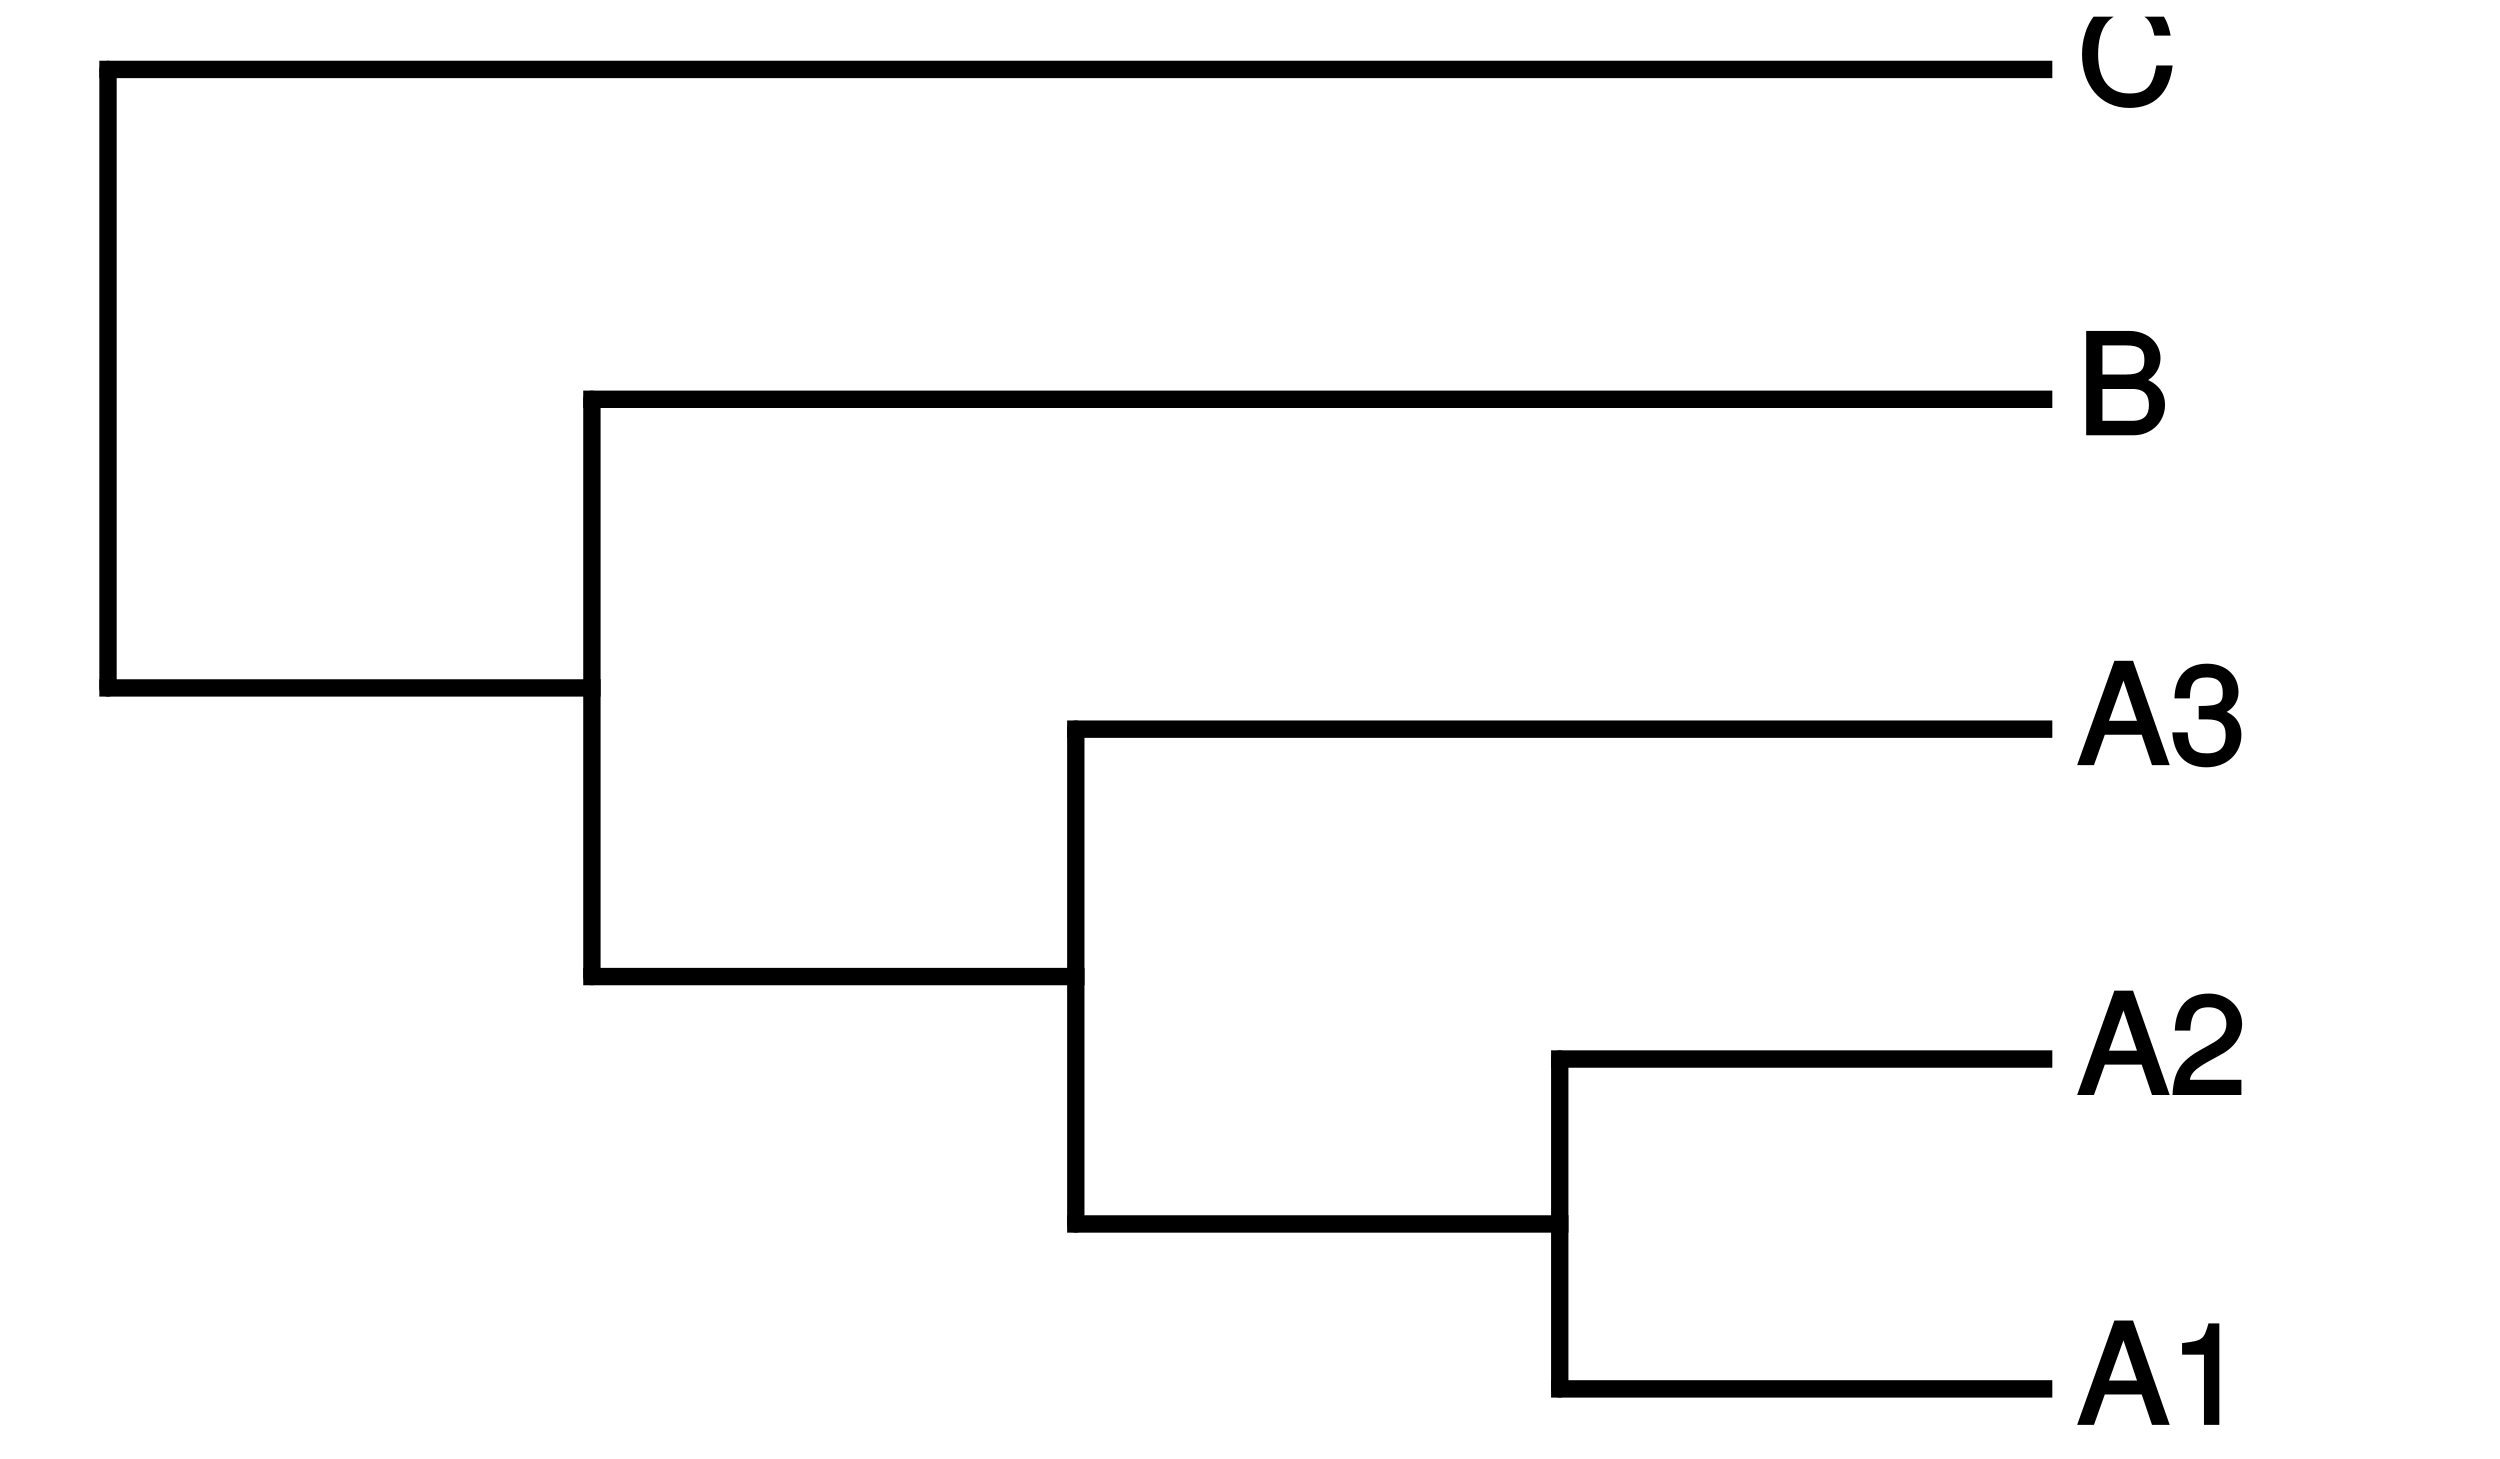
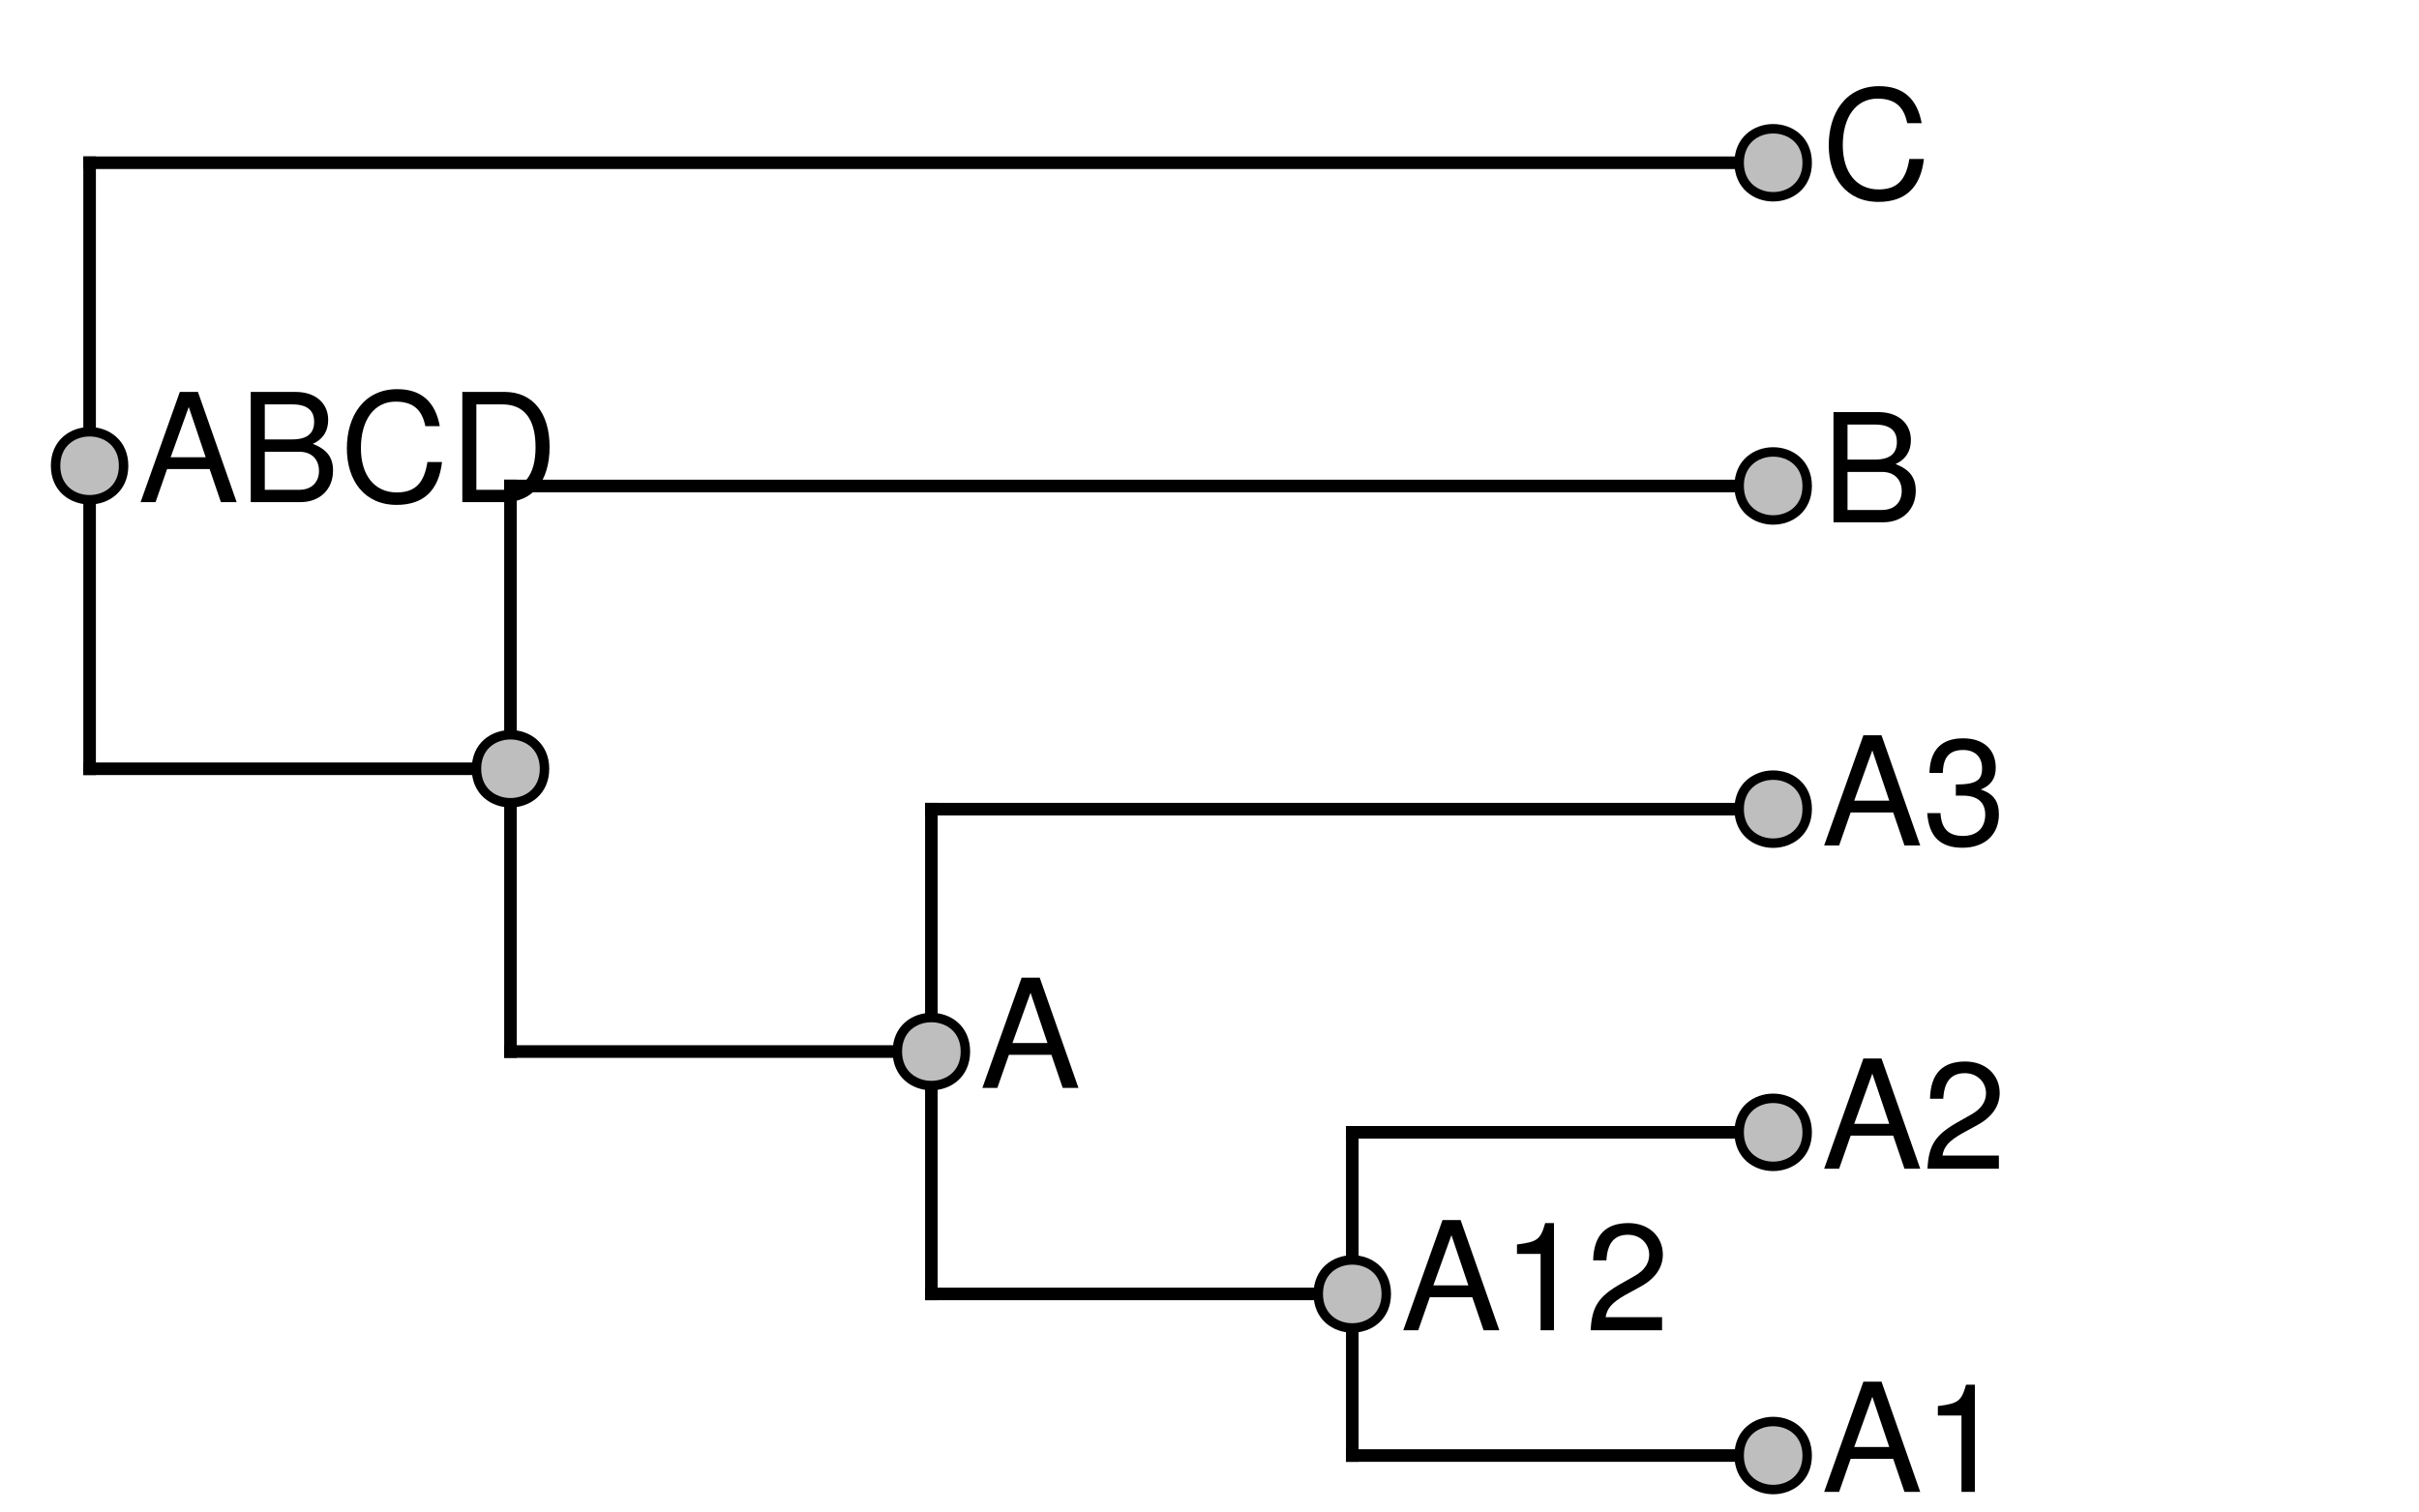
- <svg xmlns="http://www.w3.org/2000/svg" xmlns:xlink="http://www.w3.org/1999/xlink" width="216pt" height="126pt" viewBox="0 0 216 126" version="1.1">
+ <svg xmlns="http://www.w3.org/2000/svg" xmlns:xlink="http://www.w3.org/1999/xlink" width="288pt" height="180pt" viewBox="0 0 288 180" version="1.1">
  <defs>
    <g>
      <symbol overflow="visible" id="glyph0-0">
        <path style="stroke:none;" d="" />
      </symbol>
      <symbol overflow="visible" id="glyph0-1">
-         <path style="stroke:none;" d="M 7.969 -0.125 L 4.844 -9.016 L 3.234 -9.016 L 0.016 0 L 1.469 0 L 2.406 -2.625 L 5.594 -2.625 L 6.484 0 L 8.016 0 Z M 5.375 -3.828 L 2.766 -3.828 L 4.156 -7.688 L 3.891 -7.688 L 5.188 -3.828 Z M 5.375 -3.828 " />
+         <path style="stroke:none;" d="M 11.75 0 L 7.141 -13.125 L 4.984 -13.125 L 0.312 0 L 2.094 0 L 3.469 -3.938 L 8.531 -3.938 L 9.875 0 Z M 8.062 -5.344 L 3.891 -5.344 L 6.047 -11.328 Z M 8.062 -5.344 " />
      </symbol>
      <symbol overflow="visible" id="glyph0-2">
-         <path style="stroke:none;" d="M 4.297 -0.125 L 4.297 -8.766 L 3.359 -8.766 C 2.953 -7.328 2.859 -7.281 1.078 -7.062 L 1.078 -6.062 L 2.969 -6.062 L 2.969 0 L 4.297 0 Z M 4.297 -0.125 " />
+         <path style="stroke:none;" d="M 6.25 0 L 6.25 -12.766 L 5.203 -12.766 C 4.641 -10.797 4.281 -10.531 1.844 -10.219 L 1.844 -9.094 L 4.656 -9.094 L 4.656 0 Z M 6.25 0 " />
      </symbol>
      <symbol overflow="visible" id="glyph0-3">
-         <path style="stroke:none;" d="M 6.266 -6.141 C 6.266 -7.578 5.016 -8.766 3.406 -8.766 C 1.672 -8.766 0.516 -7.75 0.453 -5.562 L 1.781 -5.562 C 1.875 -7.109 2.328 -7.578 3.375 -7.578 C 4.328 -7.578 4.906 -7.031 4.906 -6.125 C 4.906 -5.453 4.547 -4.969 3.797 -4.531 L 2.688 -3.906 C 0.906 -2.906 0.359 -2 0.25 0 L 6.203 0 L 6.203 -1.312 L 1.75 -1.312 C 1.844 -1.875 2.188 -2.219 3.234 -2.828 L 4.422 -3.484 C 5.609 -4.109 6.266 -5.094 6.266 -6.141 Z M 6.266 -6.141 " />
+         <path style="stroke:none;" d="M 9.203 -9.016 C 9.203 -11.172 7.531 -12.766 5.109 -12.766 C 2.5 -12.766 0.984 -11.438 0.906 -8.328 L 2.484 -8.328 C 2.609 -10.469 3.484 -11.375 5.062 -11.375 C 6.5 -11.375 7.578 -10.344 7.578 -8.984 C 7.578 -7.969 6.984 -7.109 5.844 -6.469 L 4.188 -5.531 C 1.531 -4.016 0.75 -2.812 0.609 0 L 9.109 0 L 9.109 -1.562 L 2.391 -1.562 C 2.562 -2.609 3.125 -3.281 4.703 -4.188 L 6.5 -5.172 C 8.281 -6.125 9.203 -7.453 9.203 -9.016 Z M 9.203 -9.016 " />
      </symbol>
      <symbol overflow="visible" id="glyph0-4">
-         <path style="stroke:none;" d="M 6.203 -2.609 C 6.203 -3.641 5.656 -4.375 4.625 -4.719 L 4.625 -4.453 C 5.422 -4.766 5.953 -5.453 5.953 -6.297 C 5.953 -7.766 4.844 -8.766 3.234 -8.766 C 1.516 -8.766 0.453 -7.703 0.422 -5.766 L 1.75 -5.766 C 1.781 -7.156 2.156 -7.578 3.234 -7.578 C 4.172 -7.578 4.594 -7.156 4.594 -6.266 C 4.594 -5.359 4.344 -5.109 2.516 -5.109 L 2.516 -3.953 L 3.234 -3.953 C 4.391 -3.953 4.844 -3.547 4.844 -2.594 C 4.844 -1.531 4.328 -1.016 3.234 -1.016 C 2.078 -1.016 1.641 -1.469 1.562 -2.828 L 0.234 -2.828 C 0.375 -0.797 1.453 0.188 3.188 0.188 C 4.938 0.188 6.203 -1 6.203 -2.609 Z M 6.203 -2.609 " />
+         <path style="stroke:none;" d="M 9.109 -3.703 C 9.109 -5.25 8.484 -6.156 6.953 -6.672 C 8.141 -7.141 8.734 -7.969 8.734 -9.25 C 8.734 -11.453 7.266 -12.766 4.844 -12.766 C 2.266 -12.766 0.906 -11.359 0.844 -8.641 L 2.438 -8.641 C 2.469 -10.531 3.234 -11.375 4.859 -11.375 C 6.266 -11.375 7.109 -10.547 7.109 -9.203 C 7.109 -7.828 6.516 -7.266 3.984 -7.266 L 3.984 -5.938 L 4.844 -5.938 C 6.594 -5.938 7.484 -5.109 7.484 -3.688 C 7.484 -2.094 6.5 -1.141 4.844 -1.141 C 3.109 -1.141 2.266 -2 2.156 -3.859 L 0.578 -3.859 C 0.781 -1.016 2.172 0.266 4.781 0.266 C 7.422 0.266 9.109 -1.297 9.109 -3.703 Z M 9.109 -3.703 " />
      </symbol>
      <symbol overflow="visible" id="glyph0-5">
-         <path style="stroke:none;" d="M 7.609 -2.625 C 7.609 -3.688 7 -4.453 5.875 -4.891 L 5.875 -4.625 C 6.672 -4.984 7.219 -5.766 7.219 -6.656 C 7.219 -7.938 6.156 -9.016 4.5 -9.016 L 0.797 -9.016 L 0.797 0 L 4.891 0 C 6.469 0 7.609 -1.188 7.609 -2.625 Z M 5.828 -6.5 C 5.828 -5.609 5.453 -5.25 4.219 -5.25 L 2.203 -5.25 L 2.203 -7.766 L 4.219 -7.766 C 5.453 -7.766 5.828 -7.391 5.828 -6.5 Z M 6.219 -2.609 C 6.219 -1.781 5.844 -1.25 4.781 -1.25 L 2.203 -1.25 L 2.203 -4 L 4.781 -4 C 5.844 -4 6.219 -3.469 6.219 -2.609 Z M 6.219 -2.609 " />
+         <path style="stroke:none;" d="M 11.219 -3.75 C 11.219 -5.328 10.5 -6.281 8.812 -6.938 C 10.016 -7.484 10.641 -8.453 10.641 -9.797 C 10.641 -11.703 9.234 -13.125 6.75 -13.125 L 1.422 -13.125 L 1.422 0 L 7.344 0 C 9.703 0 11.219 -1.578 11.219 -3.75 Z M 8.969 -9.562 C 8.969 -8.219 8.188 -7.469 6.344 -7.469 L 3.094 -7.469 L 3.094 -11.641 L 6.344 -11.641 C 8.188 -11.641 8.969 -10.891 8.969 -9.562 Z M 9.547 -3.719 C 9.547 -2.469 8.766 -1.469 7.188 -1.469 L 3.094 -1.469 L 3.094 -6 L 7.188 -6 C 8.766 -6 9.547 -5 9.547 -3.719 Z M 9.547 -3.719 " />
      </symbol>
      <symbol overflow="visible" id="glyph0-6">
-         <path style="stroke:none;" d="M 8.125 -3.453 L 6.859 -3.453 C 6.562 -1.672 6.016 -1.031 4.531 -1.031 C 2.797 -1.031 1.828 -2.234 1.828 -4.422 C 1.828 -6.656 2.75 -7.984 4.438 -7.984 C 5.812 -7.984 6.391 -7.5 6.688 -6.031 L 8.094 -6.031 C 7.734 -8.094 6.484 -9.234 4.578 -9.234 C 1.922 -9.234 0.438 -6.953 0.438 -4.406 C 0.438 -1.844 1.953 0.219 4.531 0.219 C 6.656 0.219 7.984 -1.047 8.266 -3.453 Z M 8.125 -3.453 " />
+         <path style="stroke:none;" d="M 12.188 -4.781 L 10.453 -4.781 C 10.062 -2.297 9.016 -1.156 6.797 -1.156 C 4.188 -1.156 2.531 -3.156 2.531 -6.422 C 2.531 -9.797 4.125 -11.969 6.656 -11.969 C 8.719 -11.969 9.797 -11.047 10.203 -9.047 L 11.922 -9.047 C 11.391 -11.938 9.734 -13.453 6.859 -13.453 C 2.875 -13.453 0.859 -10.234 0.859 -6.406 C 0.859 -2.578 2.938 0.328 6.781 0.328 C 9.984 0.328 11.797 -1.375 12.188 -4.781 Z M 12.188 -4.781 " />
+       </symbol>
+       <symbol overflow="visible" id="glyph0-7">
+         <path style="stroke:none;" d="M 12 -6.562 C 12 -10.641 9.984 -13.125 6.656 -13.125 L 1.609 -13.125 L 1.609 0 L 6.656 0 C 9.969 0 12 -2.484 12 -6.562 Z M 10.328 -6.547 C 10.328 -3.234 8.969 -1.469 6.375 -1.469 L 3.281 -1.469 L 3.281 -11.641 L 6.375 -11.641 C 8.969 -11.641 10.328 -9.906 10.328 -6.547 Z M 10.328 -6.547 " />
      </symbol>
    </g>
-     <clipPath id="clip1">
-       <path d="M 179 1.441 L 188 1.441 L 188 10 L 179 10 Z M 179 1.441 " />
-     </clipPath>
  </defs>
  <g id="surface1">
-     <rect x="0" y="0" width="216" height="126" style="fill:rgb(100%,100%,100%);fill-opacity:1;stroke:none;" />
-     <path style="fill:none;stroke-width:1.5;stroke-linecap:round;stroke-linejoin:round;stroke:rgb(0%,0%,0%);stroke-opacity:1;stroke-miterlimit:10;" d="M 134.762 120 L 134.762 91.5 " />
-     <path style="fill:none;stroke-width:1.5;stroke-linecap:round;stroke-linejoin:round;stroke:rgb(0%,0%,0%);stroke-opacity:1;stroke-miterlimit:10;" d="M 92.949 105.75 L 92.949 63 " />
-     <path style="fill:none;stroke-width:1.5;stroke-linecap:round;stroke-linejoin:round;stroke:rgb(0%,0%,0%);stroke-opacity:1;stroke-miterlimit:10;" d="M 51.141 84.375 L 51.141 34.5 " />
-     <path style="fill:none;stroke-width:1.5;stroke-linecap:round;stroke-linejoin:round;stroke:rgb(0%,0%,0%);stroke-opacity:1;stroke-miterlimit:10;" d="M 9.332 59.438 L 9.332 6 " />
-     <path style="fill:none;stroke-width:1.5;stroke-linecap:square;stroke-linejoin:round;stroke:rgb(0%,0%,0%);stroke-opacity:1;stroke-miterlimit:10;" d="M 9.332 59.438 L 51.141 59.438 " />
-     <path style="fill:none;stroke-width:1.5;stroke-linecap:square;stroke-linejoin:round;stroke:rgb(0%,0%,0%);stroke-opacity:1;stroke-miterlimit:10;" d="M 51.141 84.375 L 92.949 84.375 " />
-     <path style="fill:none;stroke-width:1.5;stroke-linecap:square;stroke-linejoin:round;stroke:rgb(0%,0%,0%);stroke-opacity:1;stroke-miterlimit:10;" d="M 92.949 105.75 L 134.762 105.75 " />
-     <path style="fill:none;stroke-width:1.5;stroke-linecap:square;stroke-linejoin:round;stroke:rgb(0%,0%,0%);stroke-opacity:1;stroke-miterlimit:10;" d="M 134.762 120 L 176.57 120 " />
-     <path style="fill:none;stroke-width:1.5;stroke-linecap:square;stroke-linejoin:round;stroke:rgb(0%,0%,0%);stroke-opacity:1;stroke-miterlimit:10;" d="M 134.762 91.5 L 176.57 91.5 " />
-     <path style="fill:none;stroke-width:1.5;stroke-linecap:square;stroke-linejoin:round;stroke:rgb(0%,0%,0%);stroke-opacity:1;stroke-miterlimit:10;" d="M 92.949 63 L 176.57 63 " />
-     <path style="fill:none;stroke-width:1.5;stroke-linecap:square;stroke-linejoin:round;stroke:rgb(0%,0%,0%);stroke-opacity:1;stroke-miterlimit:10;" d="M 51.141 34.5 L 176.57 34.5 " />
-     <path style="fill:none;stroke-width:1.5;stroke-linecap:square;stroke-linejoin:round;stroke:rgb(0%,0%,0%);stroke-opacity:1;stroke-miterlimit:10;" d="M 9.332 6 L 176.57 6 " />
+     <rect x="0" y="0" width="288" height="180" style="fill:rgb(100%,100%,100%);fill-opacity:1;stroke:none;" />
+     <path style="fill:none;stroke-width:1.5;stroke-linecap:square;stroke-linejoin:round;stroke:rgb(0%,0%,0%);stroke-opacity:1;stroke-miterlimit:10;" d="M 10.668 91.547 L 60.777 91.547 " />
+     <path style="fill:none;stroke-width:1.5;stroke-linecap:square;stroke-linejoin:round;stroke:rgb(0%,0%,0%);stroke-opacity:1;stroke-miterlimit:10;" d="M 60.777 125.223 L 110.887 125.223 " />
+     <path style="fill:none;stroke-width:1.5;stroke-linecap:square;stroke-linejoin:round;stroke:rgb(0%,0%,0%);stroke-opacity:1;stroke-miterlimit:10;" d="M 110.887 154.09 L 161 154.09 " />
+     <path style="fill:none;stroke-width:1.5;stroke-linecap:square;stroke-linejoin:round;stroke:rgb(0%,0%,0%);stroke-opacity:1;stroke-miterlimit:10;" d="M 161 173.332 L 211.109 173.332 " />
+     <path style="fill:none;stroke-width:1.5;stroke-linecap:square;stroke-linejoin:round;stroke:rgb(0%,0%,0%);stroke-opacity:1;stroke-miterlimit:10;" d="M 161 134.844 L 211.109 134.844 " />
+     <path style="fill:none;stroke-width:1.5;stroke-linecap:square;stroke-linejoin:round;stroke:rgb(0%,0%,0%);stroke-opacity:1;stroke-miterlimit:10;" d="M 110.887 96.359 L 211.109 96.359 " />
+     <path style="fill:none;stroke-width:1.5;stroke-linecap:square;stroke-linejoin:round;stroke:rgb(0%,0%,0%);stroke-opacity:1;stroke-miterlimit:10;" d="M 60.777 57.871 L 211.109 57.871 " />
+     <path style="fill:none;stroke-width:1.5;stroke-linecap:square;stroke-linejoin:round;stroke:rgb(0%,0%,0%);stroke-opacity:1;stroke-miterlimit:10;" d="M 10.668 19.383 L 211.109 19.383 " />
+     <path style="fill:none;stroke-width:1.5;stroke-linecap:square;stroke-linejoin:round;stroke:rgb(0%,0%,0%);stroke-opacity:1;stroke-miterlimit:10;" d="M 10.668 91.547 L 10.668 19.383 " />
+     <path style="fill:none;stroke-width:1.5;stroke-linecap:square;stroke-linejoin:round;stroke:rgb(0%,0%,0%);stroke-opacity:1;stroke-miterlimit:10;" d="M 60.777 125.223 L 60.777 57.871 " />
+     <path style="fill:none;stroke-width:1.5;stroke-linecap:square;stroke-linejoin:round;stroke:rgb(0%,0%,0%);stroke-opacity:1;stroke-miterlimit:10;" d="M 110.887 154.09 L 110.887 96.359 " />
+     <path style="fill:none;stroke-width:1.5;stroke-linecap:square;stroke-linejoin:round;stroke:rgb(0%,0%,0%);stroke-opacity:1;stroke-miterlimit:10;" d="M 161 173.332 L 161 134.844 " />
+     <path style="fill-rule:nonzero;fill:rgb(74.51%,74.51%,74.51%);fill-opacity:1;stroke-width:1.125;stroke-linecap:round;stroke-linejoin:round;stroke:rgb(0%,0%,0%);stroke-opacity:1;stroke-miterlimit:10;" d="M 64.828 91.547 C 64.828 96.945 56.727 96.945 56.727 91.547 C 56.727 86.148 64.828 86.148 64.828 91.547 " />
+     <path style="fill-rule:nonzero;fill:rgb(74.51%,74.51%,74.51%);fill-opacity:1;stroke-width:1.125;stroke-linecap:round;stroke-linejoin:round;stroke:rgb(0%,0%,0%);stroke-opacity:1;stroke-miterlimit:10;" d="M 114.938 125.223 C 114.938 130.625 106.836 130.625 106.836 125.223 C 106.836 119.824 114.938 119.824 114.938 125.223 " />
+     <path style="fill-rule:nonzero;fill:rgb(74.51%,74.51%,74.51%);fill-opacity:1;stroke-width:1.125;stroke-linecap:round;stroke-linejoin:round;stroke:rgb(0%,0%,0%);stroke-opacity:1;stroke-miterlimit:10;" d="M 165.047 154.09 C 165.047 159.488 156.949 159.488 156.949 154.09 C 156.949 148.691 165.047 148.691 165.047 154.09 " />
+     <path style="fill-rule:nonzero;fill:rgb(74.51%,74.51%,74.51%);fill-opacity:1;stroke-width:1.125;stroke-linecap:round;stroke-linejoin:round;stroke:rgb(0%,0%,0%);stroke-opacity:1;stroke-miterlimit:10;" d="M 215.16 173.332 C 215.16 178.734 207.059 178.734 207.059 173.332 C 207.059 167.934 215.16 167.934 215.16 173.332 " />
+     <path style="fill-rule:nonzero;fill:rgb(74.51%,74.51%,74.51%);fill-opacity:1;stroke-width:1.125;stroke-linecap:round;stroke-linejoin:round;stroke:rgb(0%,0%,0%);stroke-opacity:1;stroke-miterlimit:10;" d="M 215.16 134.844 C 215.16 140.246 207.059 140.246 207.059 134.844 C 207.059 129.445 215.16 129.445 215.16 134.844 " />
+     <path style="fill-rule:nonzero;fill:rgb(74.51%,74.51%,74.51%);fill-opacity:1;stroke-width:1.125;stroke-linecap:round;stroke-linejoin:round;stroke:rgb(0%,0%,0%);stroke-opacity:1;stroke-miterlimit:10;" d="M 215.16 96.359 C 215.16 101.758 207.059 101.758 207.059 96.359 C 207.059 90.957 215.16 90.957 215.16 96.359 " />
+     <path style="fill-rule:nonzero;fill:rgb(74.51%,74.51%,74.51%);fill-opacity:1;stroke-width:1.125;stroke-linecap:round;stroke-linejoin:round;stroke:rgb(0%,0%,0%);stroke-opacity:1;stroke-miterlimit:10;" d="M 215.16 57.871 C 215.16 63.27 207.059 63.27 207.059 57.871 C 207.059 52.469 215.16 52.469 215.16 57.871 " />
+     <path style="fill-rule:nonzero;fill:rgb(74.51%,74.51%,74.51%);fill-opacity:1;stroke-width:1.125;stroke-linecap:round;stroke-linejoin:round;stroke:rgb(0%,0%,0%);stroke-opacity:1;stroke-miterlimit:10;" d="M 215.16 19.383 C 215.16 24.781 207.059 24.781 207.059 19.383 C 207.059 13.984 215.16 13.984 215.16 19.383 " />
    <g style="fill:rgb(0%,0%,0%);fill-opacity:1;">
-       <use xlink:href="#glyph0-1" x="179.449" y="123.108" />
-       <use xlink:href="#glyph0-2" x="187.453" y="123.108" />
+       <use xlink:href="#glyph0-1" x="216.867" y="177.664" />
+       <use xlink:href="#glyph0-2" x="228.873" y="177.664" />
    </g>
    <g style="fill:rgb(0%,0%,0%);fill-opacity:1;">
-       <use xlink:href="#glyph0-1" x="179.449" y="94.608" />
-       <use xlink:href="#glyph0-3" x="187.453" y="94.608" />
+       <use xlink:href="#glyph0-1" x="216.867" y="139.176" />
+       <use xlink:href="#glyph0-3" x="228.873" y="139.176" />
    </g>
    <g style="fill:rgb(0%,0%,0%);fill-opacity:1;">
-       <use xlink:href="#glyph0-1" x="179.449" y="66.108" />
-       <use xlink:href="#glyph0-4" x="187.453" y="66.108" />
+       <use xlink:href="#glyph0-1" x="216.867" y="100.688" />
+       <use xlink:href="#glyph0-4" x="228.873" y="100.688" />
    </g>
    <g style="fill:rgb(0%,0%,0%);fill-opacity:1;">
-       <use xlink:href="#glyph0-5" x="179.449" y="37.608" />
+       <use xlink:href="#glyph0-5" x="216.867" y="62.199" />
    </g>
-     <g clip-path="url(#clip1)" clip-rule="nonzero">
-       <g style="fill:rgb(0%,0%,0%);fill-opacity:1;">
-         <use xlink:href="#glyph0-6" x="179.449" y="9.108" />
-       </g>
+     <g style="fill:rgb(0%,0%,0%);fill-opacity:1;">
+       <use xlink:href="#glyph0-6" x="216.867" y="23.715" />
+     </g>
+     <path style="fill-rule:nonzero;fill:rgb(74.51%,74.51%,74.51%);fill-opacity:1;stroke-width:1.125;stroke-linecap:round;stroke-linejoin:round;stroke:rgb(0%,0%,0%);stroke-opacity:1;stroke-miterlimit:10;" d="M 14.715 55.465 C 14.715 60.863 6.617 60.863 6.617 55.465 C 6.617 50.066 14.715 50.066 14.715 55.465 " />
+     <g style="fill:rgb(0%,0%,0%);fill-opacity:1;">
+       <use xlink:href="#glyph0-1" x="16.426" y="59.797" />
+       <use xlink:href="#glyph0-5" x="28.432" y="59.797" />
+       <use xlink:href="#glyph0-6" x="40.438" y="59.797" />
+       <use xlink:href="#glyph0-7" x="53.434" y="59.797" />
+     </g>
+     <g style="fill:rgb(0%,0%,0%);fill-opacity:1;">
+       <use xlink:href="#glyph0-1" x="116.648" y="129.555" />
+     </g>
+     <g style="fill:rgb(0%,0%,0%);fill-opacity:1;">
+       <use xlink:href="#glyph0-1" x="166.758" y="158.418" />
+       <use xlink:href="#glyph0-2" x="178.764" y="158.418" />
+       <use xlink:href="#glyph0-3" x="188.771" y="158.418" />
    </g>
  </g>
</svg>
